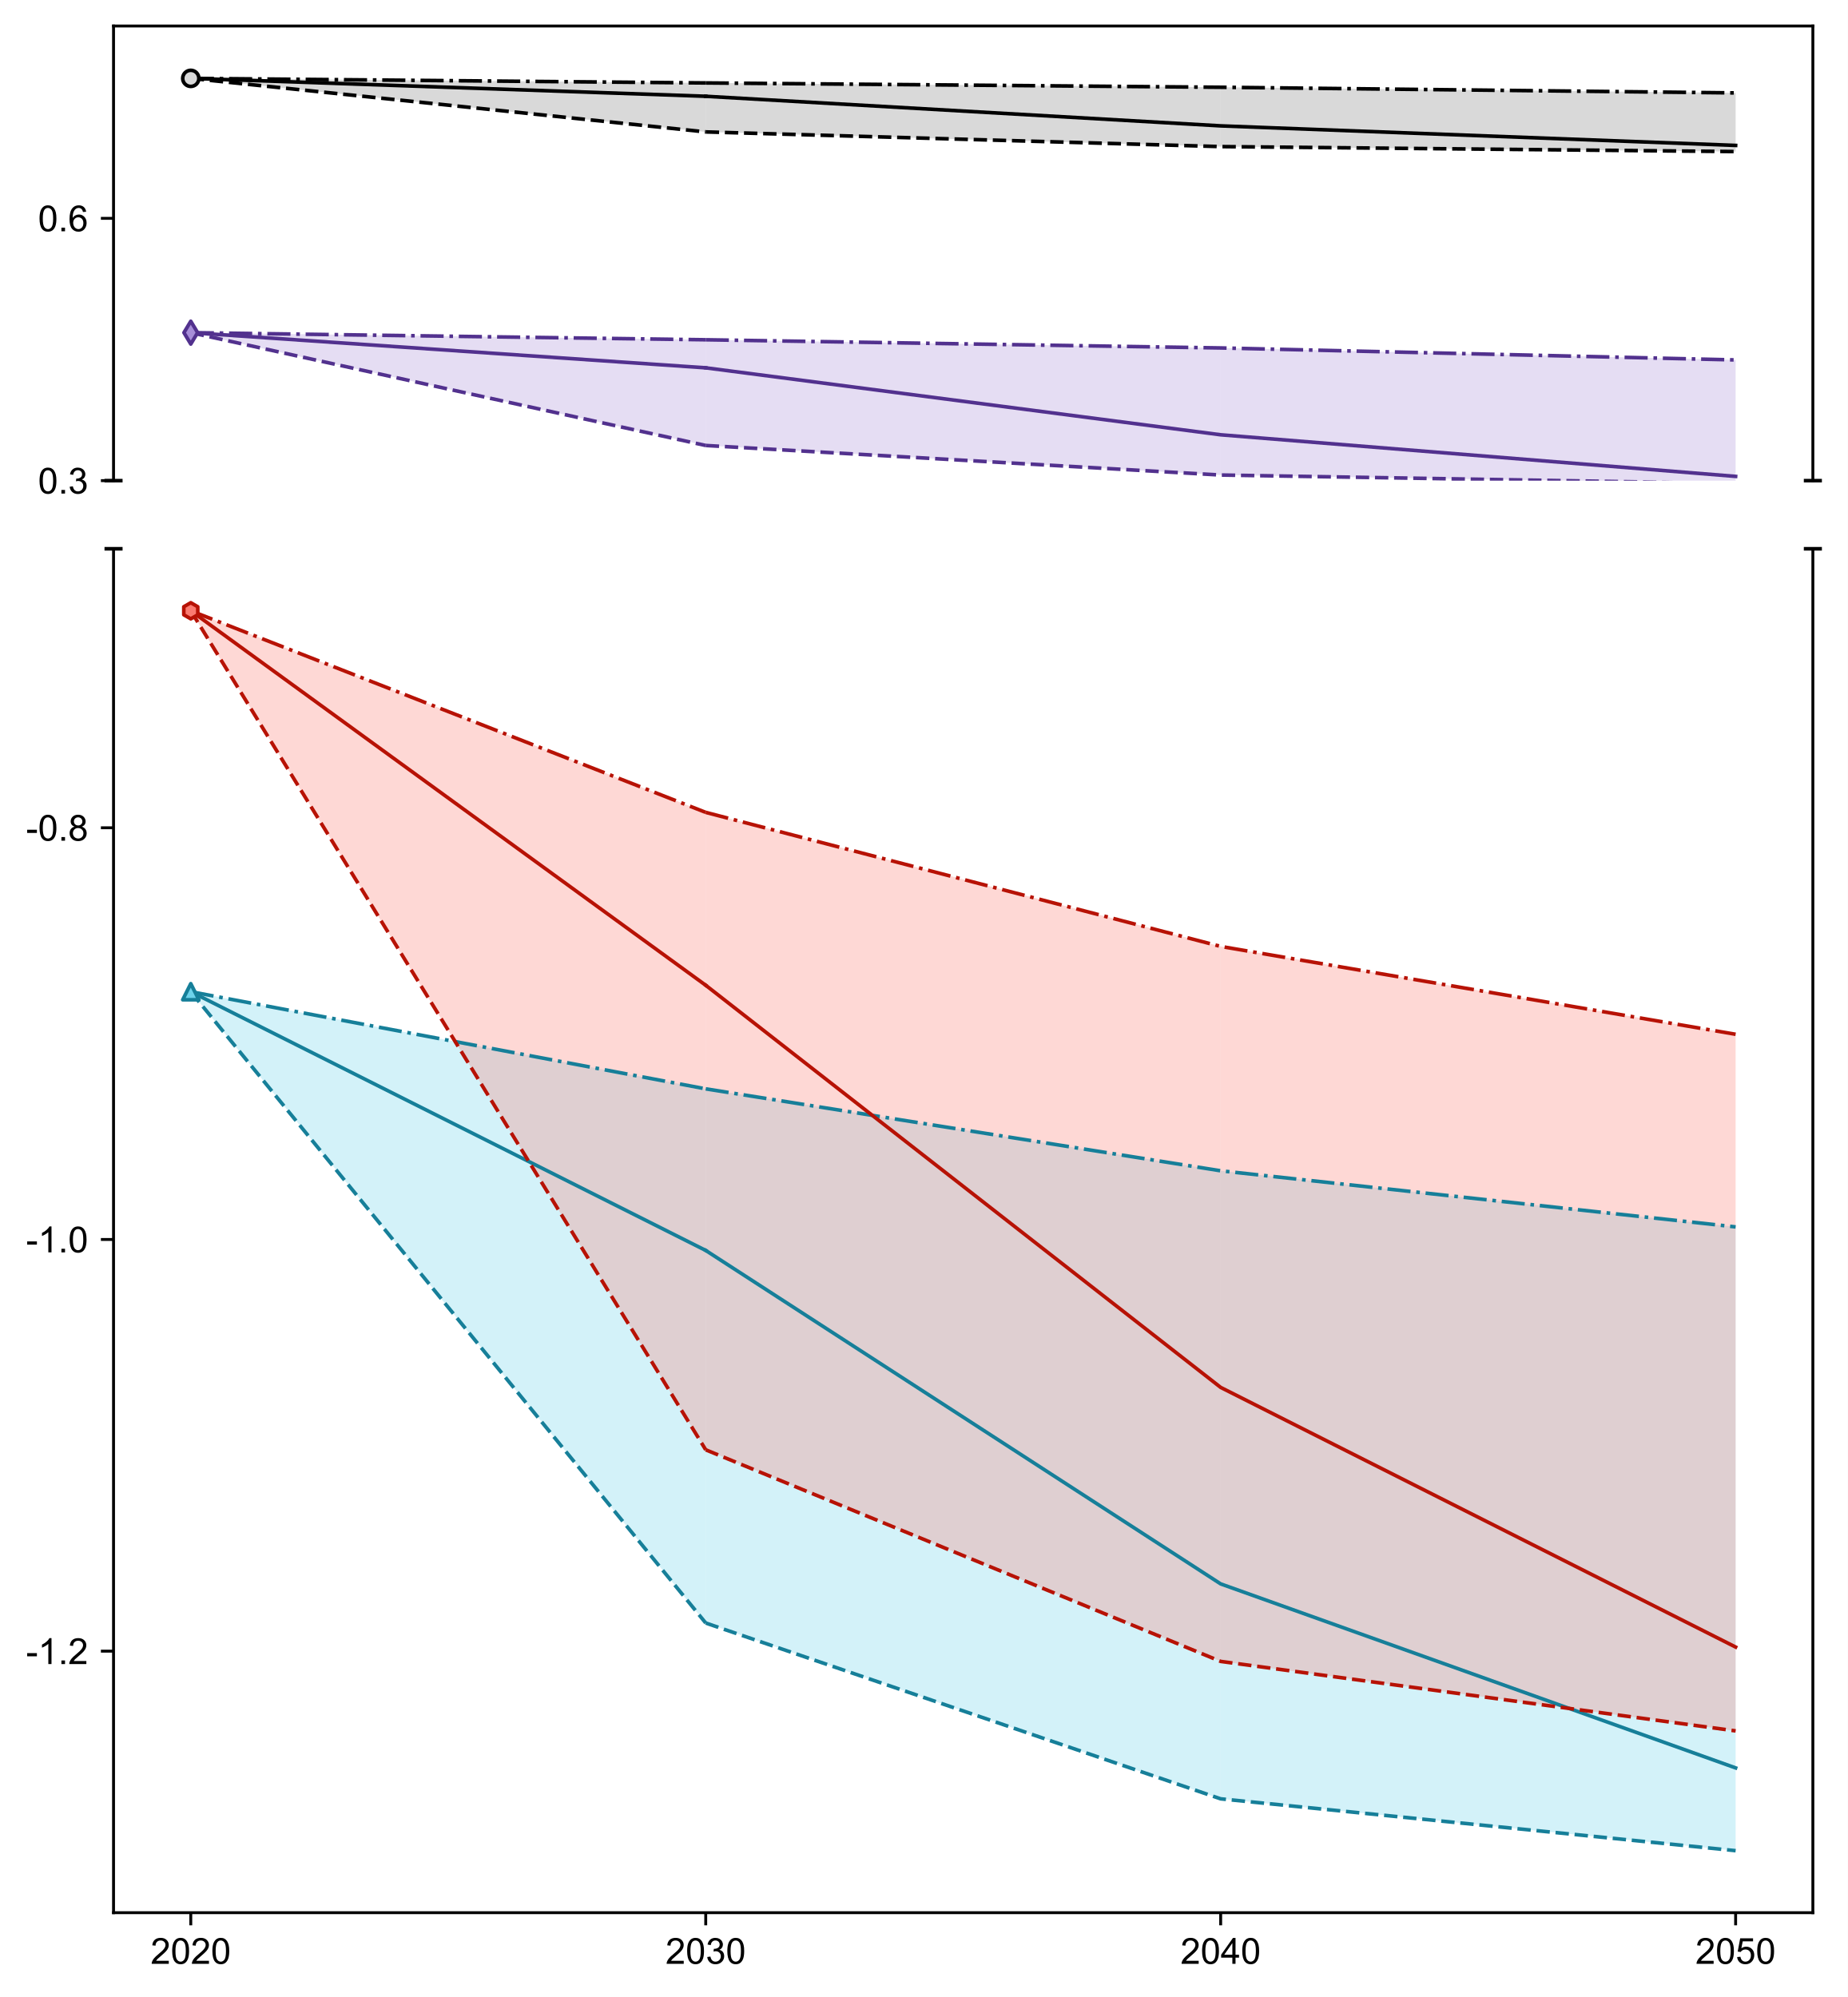
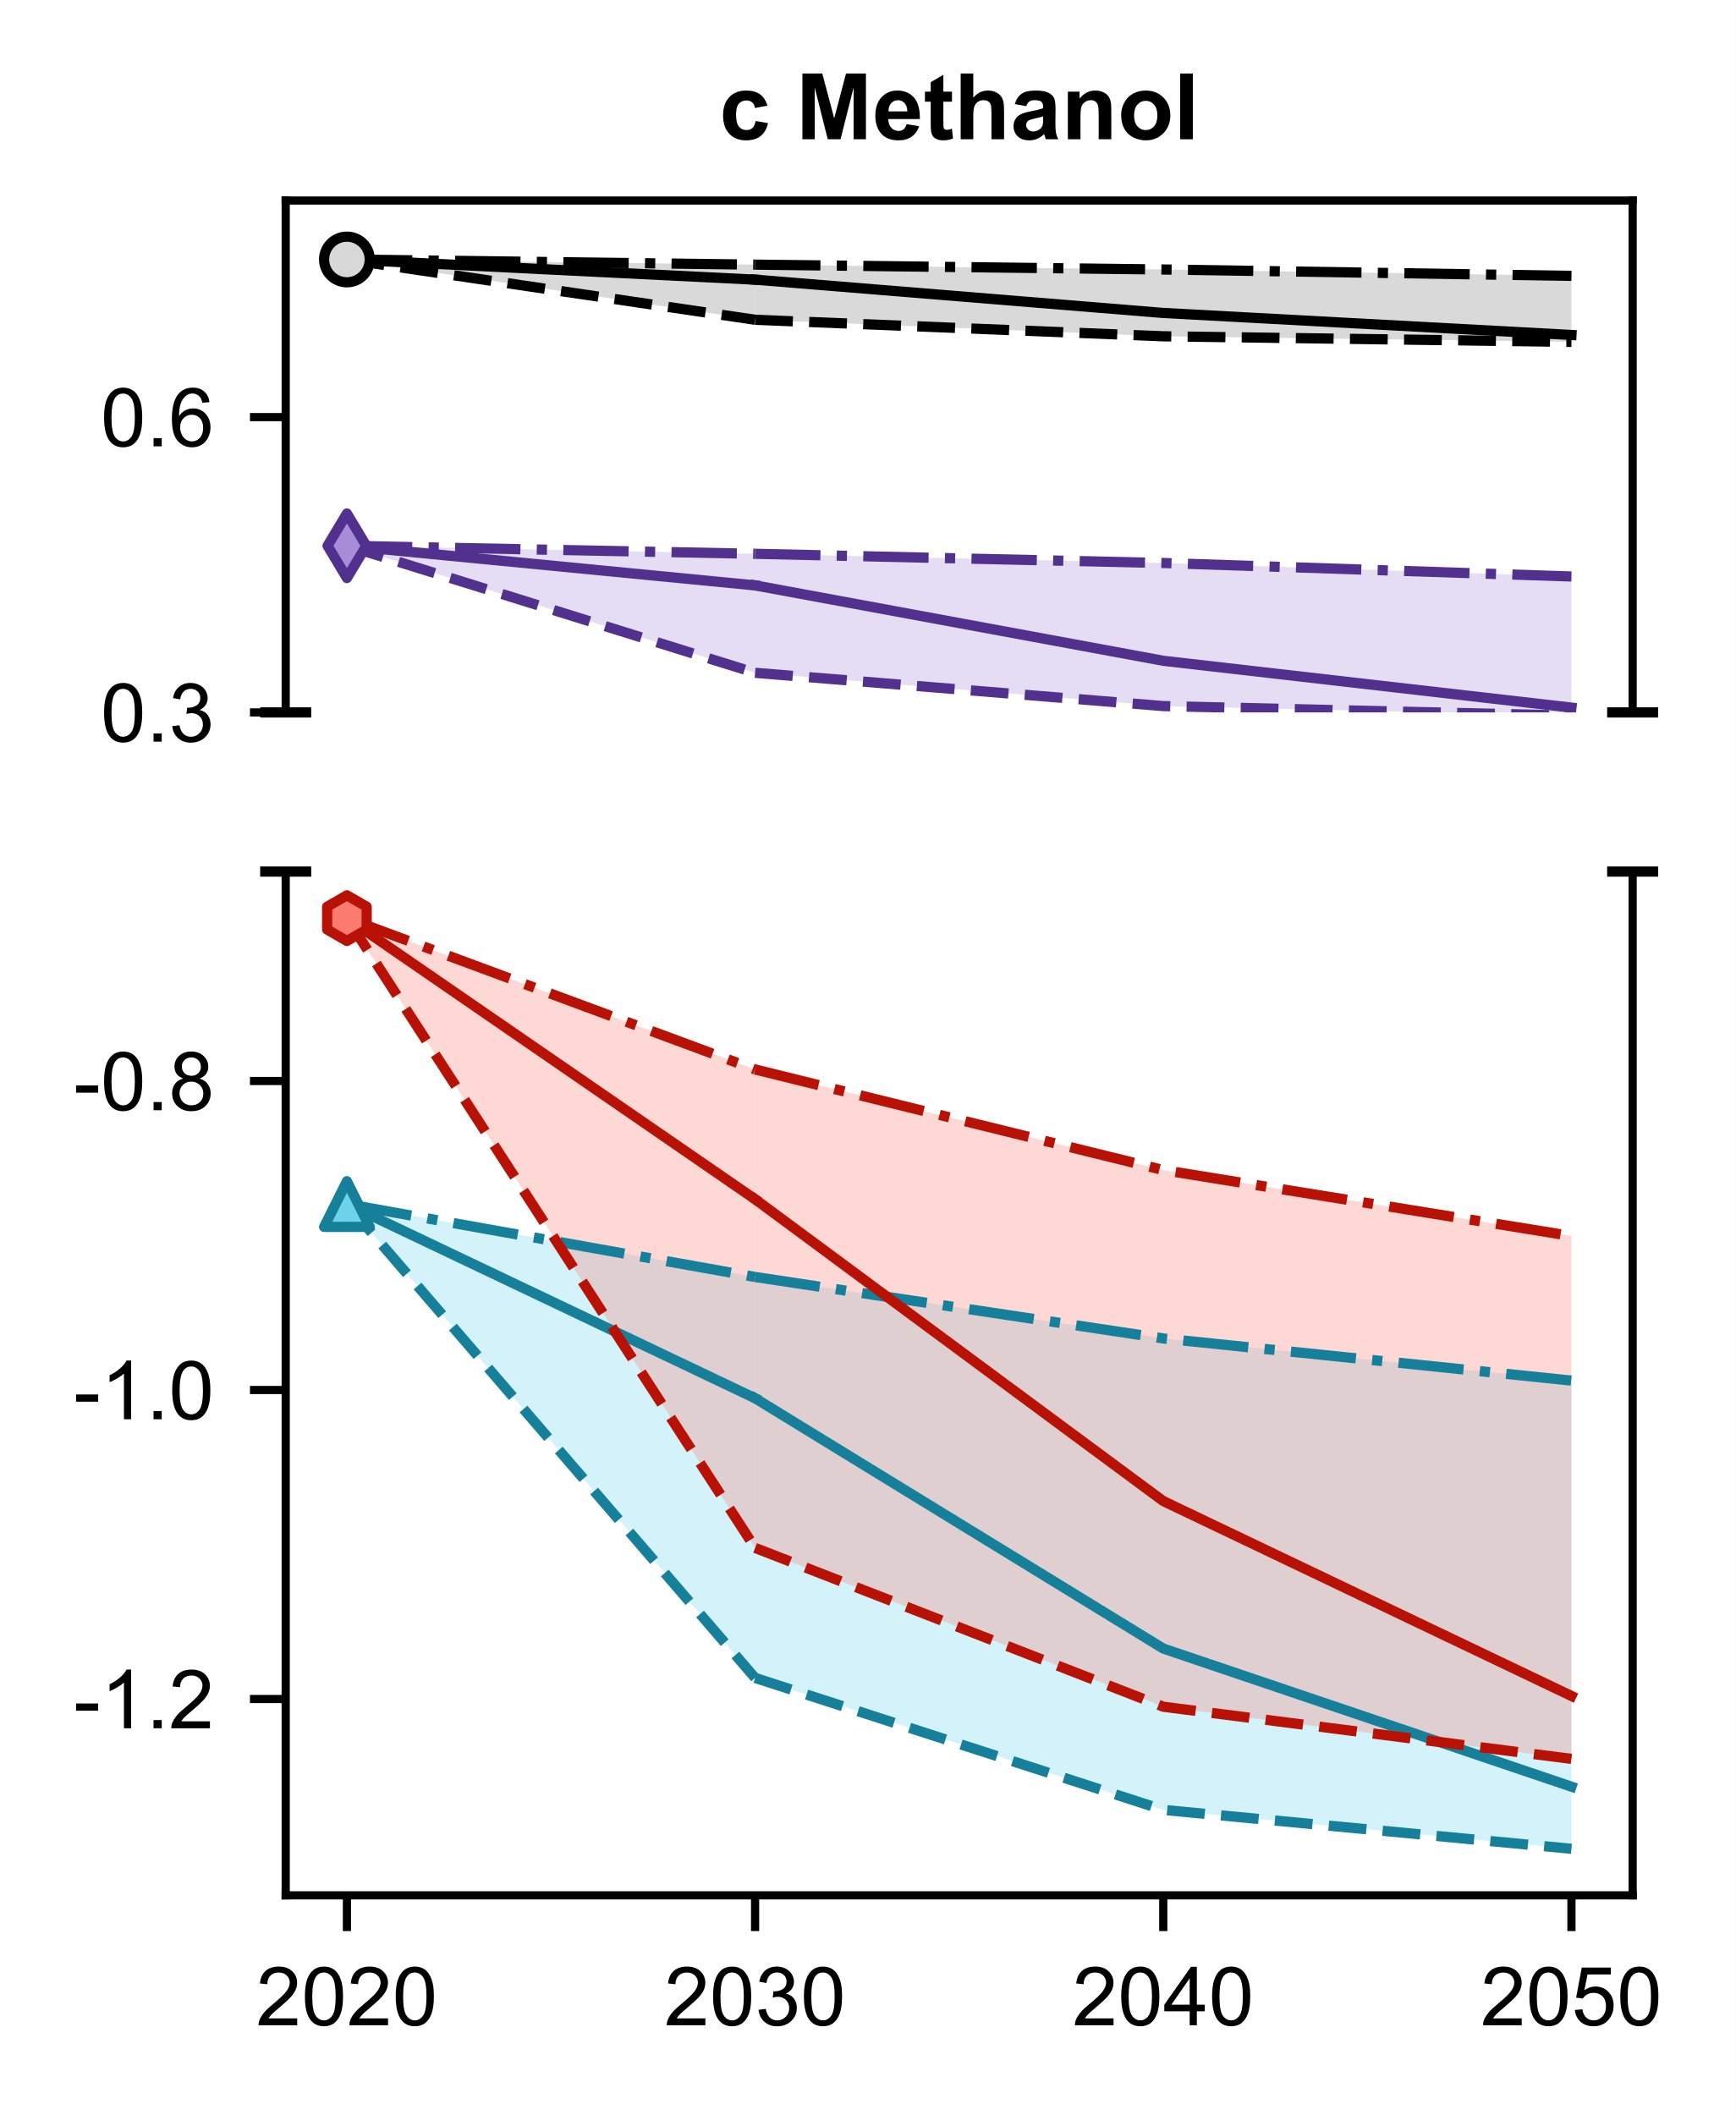
- <svg xmlns="http://www.w3.org/2000/svg" xmlns:xlink="http://www.w3.org/1999/xlink" width="511.54pt" height="552.926pt" viewBox="0 0 511.54 552.926" version="1.1">
+ <svg xmlns="http://www.w3.org/2000/svg" xmlns:xlink="http://www.w3.org/1999/xlink" width="170.022pt" height="207.167pt" viewBox="0 0 170.022 207.167" version="1.1">
  <defs>
    <style type="text/css">*{stroke-linejoin: round; stroke-linecap: butt}</style>
  </defs>
  <g id="figure_1">
    <g id="patch_1">
-       <path d="M 0 552.926  L 511.54 552.926  L 511.54 0  L 0 0  z " style="fill: #ffffff" />
+       <path d="M 0 207.167  L 170.022 207.167  L 170.022 0  L 0 0  z " style="fill: #ffffff" />
    </g>
    <g id="axes_1">
      <g id="patch_2">
-         <path d="M 31.43 133.079  L 501.84 133.079  L 501.84 7.2  L 31.43 7.2  z " style="fill: #ffffff" />
+         <path d="M 27.984 69.781  L 159.921 69.781  L 159.921 19.642  L 27.984 19.642  z " style="fill: #ffffff" />
      </g>
      <g id="patch_3">
-         <path d="M 52.812 21.696  L 195.36 36.525  L 195.36 22.964  z " clip-path="url(#p7eb9081de2)" style="fill: #808080; opacity: 0.3" />
+         <path d="M 33.981 25.416  L 73.962 31.322  L 73.962 25.921  z " clip-path="url(#p3aaa0f4ed6)" style="fill: #808080; opacity: 0.3" />
      </g>
      <g id="patch_4">
-         <path d="M 195.36 36.525  L 337.909 40.587  L 337.909 24.16  L 195.36 22.964  z " clip-path="url(#p7eb9081de2)" style="fill: #808080; opacity: 0.3" />
+         <path d="M 73.962 31.322  L 113.943 32.94  L 113.943 26.397  L 73.962 25.921  z " clip-path="url(#p3aaa0f4ed6)" style="fill: #808080; opacity: 0.3" />
      </g>
      <g id="patch_5">
-         <path d="M 337.909 40.587  L 480.458 41.964  L 480.458 25.723  L 337.909 24.16  z " clip-path="url(#p7eb9081de2)" style="fill: #808080; opacity: 0.3" />
+         <path d="M 113.943 32.94  L 153.924 33.489  L 153.924 27.02  L 113.943 26.397  z " clip-path="url(#p3aaa0f4ed6)" style="fill: #808080; opacity: 0.3" />
      </g>
      <g id="patch_6">
-         <path d="M 52.812 92.103  L 195.36 123.344  L 195.36 94.074  z " clip-path="url(#p7eb9081de2)" style="fill: #a78dd8; opacity: 0.3" />
+         <path d="M 33.981 53.46  L 73.962 65.903  L 73.962 54.245  z " clip-path="url(#p3aaa0f4ed6)" style="fill: #a78dd8; opacity: 0.3" />
      </g>
      <g id="patch_7">
-         <path d="M 195.36 123.344  L 337.909 131.524  L 337.909 96.338  L 195.36 94.074  z " clip-path="url(#p7eb9081de2)" style="fill: #a78dd8; opacity: 0.3" />
+         <path d="M 73.962 65.903  L 113.943 69.161  L 113.943 55.146  L 73.962 54.245  z " clip-path="url(#p3aaa0f4ed6)" style="fill: #a78dd8; opacity: 0.3" />
      </g>
      <g id="patch_8">
-         <path d="M 337.909 131.524  L 480.458 133.866  L 480.458 99.656  L 337.909 96.338  z " clip-path="url(#p7eb9081de2)" style="fill: #a78dd8; opacity: 0.3" />
+         <path d="M 113.943 69.161  L 153.924 70.094  L 153.924 56.468  L 113.943 55.146  z " clip-path="url(#p3aaa0f4ed6)" style="fill: #a78dd8; opacity: 0.3" />
      </g>
      <g id="line2d_1">
-         <path d="M 52.812 21.696  L 195.36 26.659  " clip-path="url(#p7eb9081de2)" style="fill: none; stroke: #000000; stroke-linecap: square" />
+         <path d="M 33.981 25.416  L 73.962 27.393  " clip-path="url(#p3aaa0f4ed6)" style="fill: none; stroke: #000000; stroke-linecap: square" />
      </g>
      <g id="line2d_2">
-         <path d="M 195.36 26.659  L 337.909 34.85  L 480.458 40.264  " clip-path="url(#p7eb9081de2)" style="fill: none; stroke: #000000; stroke-linecap: square" />
+         <path d="M 73.962 27.393  L 113.943 30.655  L 153.924 32.812  " clip-path="url(#p3aaa0f4ed6)" style="fill: none; stroke: #000000; stroke-linecap: square" />
      </g>
      <g id="line2d_3">
-         <path d="M 52.812 21.696  L 195.36 36.525  " clip-path="url(#p7eb9081de2)" style="fill: none; stroke-dasharray: 3.7,1.6; stroke-dashoffset: 0; stroke: #000000" />
+         <path d="M 33.981 25.416  L 73.962 31.322  " clip-path="url(#p3aaa0f4ed6)" style="fill: none; stroke-dasharray: 3.7,1.6; stroke-dashoffset: 0; stroke: #000000" />
      </g>
      <g id="line2d_4">
-         <path d="M 195.36 36.525  L 337.909 40.587  L 480.458 41.964  " clip-path="url(#p7eb9081de2)" style="fill: none; stroke-dasharray: 3.7,1.6; stroke-dashoffset: 0; stroke: #000000" />
+         <path d="M 73.962 31.322  L 113.943 32.94  L 153.924 33.489  " clip-path="url(#p3aaa0f4ed6)" style="fill: none; stroke-dasharray: 3.7,1.6; stroke-dashoffset: 0; stroke: #000000" />
      </g>
      <g id="line2d_5">
-         <path d="M 52.812 21.696  L 195.36 22.964  " clip-path="url(#p7eb9081de2)" style="fill: none; stroke-dasharray: 6.4,1.6,1,1.6; stroke-dashoffset: 0; stroke: #000000" />
+         <path d="M 33.981 25.416  L 73.962 25.921  " clip-path="url(#p3aaa0f4ed6)" style="fill: none; stroke-dasharray: 6.4,1.6,1,1.6; stroke-dashoffset: 0; stroke: #000000" />
      </g>
      <g id="line2d_6">
-         <path d="M 195.36 22.964  L 337.909 24.16  L 480.458 25.723  " clip-path="url(#p7eb9081de2)" style="fill: none; stroke-dasharray: 6.4,1.6,1,1.6; stroke-dashoffset: 0; stroke: #000000" />
+         <path d="M 73.962 25.921  L 113.943 26.397  L 153.924 27.02  " clip-path="url(#p3aaa0f4ed6)" style="fill: none; stroke-dasharray: 6.4,1.6,1,1.6; stroke-dashoffset: 0; stroke: #000000" />
      </g>
      <g id="line2d_7">
-         <path d="M 52.812 92.103  L 195.36 101.843  " clip-path="url(#p7eb9081de2)" style="fill: none; stroke: #52318e; stroke-linecap: square" />
+         <path d="M 33.981 53.46  L 73.962 57.339  " clip-path="url(#p3aaa0f4ed6)" style="fill: none; stroke: #52318e; stroke-linecap: square" />
      </g>
      <g id="line2d_8">
-         <path d="M 195.36 101.843  L 337.909 120.385  L 480.458 131.903  " clip-path="url(#p7eb9081de2)" style="fill: none; stroke: #52318e; stroke-linecap: square" />
+         <path d="M 73.962 57.339  L 113.943 64.725  L 153.924 69.312  " clip-path="url(#p3aaa0f4ed6)" style="fill: none; stroke: #52318e; stroke-linecap: square" />
      </g>
      <g id="line2d_9">
-         <path d="M 52.812 92.103  L 195.36 123.344  " clip-path="url(#p7eb9081de2)" style="fill: none; stroke-dasharray: 3.7,1.6; stroke-dashoffset: 0; stroke: #52318e" />
+         <path d="M 33.981 53.46  L 73.962 65.903  " clip-path="url(#p3aaa0f4ed6)" style="fill: none; stroke-dasharray: 3.7,1.6; stroke-dashoffset: 0; stroke: #52318e" />
      </g>
      <g id="line2d_10">
-         <path d="M 195.36 123.344  L 337.909 131.524  L 480.458 133.866  " clip-path="url(#p7eb9081de2)" style="fill: none; stroke-dasharray: 3.7,1.6; stroke-dashoffset: 0; stroke: #52318e" />
+         <path d="M 73.962 65.903  L 113.943 69.161  L 153.924 70.094  " clip-path="url(#p3aaa0f4ed6)" style="fill: none; stroke-dasharray: 3.7,1.6; stroke-dashoffset: 0; stroke: #52318e" />
      </g>
      <g id="line2d_11">
-         <path d="M 52.812 92.103  L 195.36 94.074  " clip-path="url(#p7eb9081de2)" style="fill: none; stroke-dasharray: 6.4,1.6,1,1.6; stroke-dashoffset: 0; stroke: #52318e" />
+         <path d="M 33.981 53.46  L 73.962 54.245  " clip-path="url(#p3aaa0f4ed6)" style="fill: none; stroke-dasharray: 6.4,1.6,1,1.6; stroke-dashoffset: 0; stroke: #52318e" />
      </g>
      <g id="line2d_12">
-         <path d="M 195.36 94.074  L 337.909 96.338  L 480.458 99.656  " clip-path="url(#p7eb9081de2)" style="fill: none; stroke-dasharray: 6.4,1.6,1,1.6; stroke-dashoffset: 0; stroke: #52318e" />
+         <path d="M 73.962 54.245  L 113.943 55.146  L 153.924 56.468  " clip-path="url(#p3aaa0f4ed6)" style="fill: none; stroke-dasharray: 6.4,1.6,1,1.6; stroke-dashoffset: 0; stroke: #52318e" />
      </g>
      <g id="matplotlib.axis_1">
        <g id="xtick_1" />
        <g id="xtick_2" />
        <g id="xtick_3" />
        <g id="xtick_4" />
      </g>
      <g id="matplotlib.axis_2">
        <g id="ytick_1">
          <g id="line2d_13">
            <defs>
-               <path id="mf25c9852df" d="M 0 0  L -3.5 0  " style="stroke: #000000; stroke-width: 0.8" />
+               <path id="mbe792cde22" d="M 0 0  L -3.5 0  " style="stroke: #000000; stroke-width: 0.8" />
            </defs>
            <g>
-               <use xlink:href="#mf25c9852df" x="31.43" y="133.079" style="stroke: #000000; stroke-width: 0.8" />
+               <use xlink:href="#mbe792cde22" x="27.984" y="69.781" style="stroke: #000000; stroke-width: 0.8" />
            </g>
          </g>
          <g id="text_1">
-             <g transform="translate(10.52969 136.6575) scale(0.1 -0.1)">
+             <g transform="translate(9.86375 72.64377) scale(0.08 -0.08)">
              <defs>
                <path id="ArialMT-30" d="M 266 2259  Q 266 3072 433 3567  Q 600 4063 929 4331  Q 1259 4600 1759 4600  Q 2128 4600 2406 4451  Q 2684 4303 2865 4023  Q 3047 3744 3150 3342  Q 3253 2941 3253 2259  Q 3253 1453 3087 958  Q 2922 463 2592 192  Q 2263 -78 1759 -78  Q 1097 -78 719 397  Q 266 969 266 2259  z M 844 2259  Q 844 1131 1108 757  Q 1372 384 1759 384  Q 2147 384 2411 759  Q 2675 1134 2675 2259  Q 2675 3391 2411 3762  Q 2147 4134 1753 4134  Q 1366 4134 1134 3806  Q 844 3388 844 2259  z " transform="scale(0.015625)" />
                <path id="ArialMT-2e" d="M 581 0  L 581 641  L 1222 641  L 1222 0  L 581 0  z " transform="scale(0.015625)" />
                <path id="ArialMT-33" d="M 269 1209  L 831 1284  Q 928 806 1161 595  Q 1394 384 1728 384  Q 2125 384 2398 659  Q 2672 934 2672 1341  Q 2672 1728 2419 1979  Q 2166 2231 1775 2231  Q 1616 2231 1378 2169  L 1441 2663  Q 1497 2656 1531 2656  Q 1891 2656 2178 2843  Q 2466 3031 2466 3422  Q 2466 3731 2256 3934  Q 2047 4138 1716 4138  Q 1388 4138 1169 3931  Q 950 3725 888 3313  L 325 3413  Q 428 3978 793 4289  Q 1159 4600 1703 4600  Q 2078 4600 2393 4439  Q 2709 4278 2876 4000  Q 3044 3722 3044 3409  Q 3044 3113 2884 2869  Q 2725 2625 2413 2481  Q 2819 2388 3044 2092  Q 3269 1797 3269 1353  Q 3269 753 2831 336  Q 2394 -81 1725 -81  Q 1122 -81 723 278  Q 325 638 269 1209  z " transform="scale(0.015625)" />
              </defs>
              <use xlink:href="#ArialMT-30" />
              <use xlink:href="#ArialMT-2e" x="55.615" />
              <use xlink:href="#ArialMT-33" x="83.398" />
            </g>
          </g>
        </g>
        <g id="ytick_2">
          <g id="line2d_14">
            <g>
-               <use xlink:href="#mf25c9852df" x="31.43" y="60.456" style="stroke: #000000; stroke-width: 0.8" />
+               <use xlink:href="#mbe792cde22" x="27.984" y="40.855" style="stroke: #000000; stroke-width: 0.8" />
            </g>
          </g>
          <g id="text_2">
-             <g transform="translate(10.52969 64.03523) scale(0.1 -0.1)">
+             <g transform="translate(9.86375 43.71765) scale(0.08 -0.08)">
              <defs>
                <path id="ArialMT-36" d="M 3184 3459  L 2625 3416  Q 2550 3747 2413 3897  Q 2184 4138 1850 4138  Q 1581 4138 1378 3988  Q 1113 3794 959 3422  Q 806 3050 800 2363  Q 1003 2672 1297 2822  Q 1591 2972 1913 2972  Q 2475 2972 2870 2558  Q 3266 2144 3266 1488  Q 3266 1056 3080 686  Q 2894 316 2569 119  Q 2244 -78 1831 -78  Q 1128 -78 684 439  Q 241 956 241 2144  Q 241 3472 731 4075  Q 1159 4600 1884 4600  Q 2425 4600 2770 4297  Q 3116 3994 3184 3459  z M 888 1484  Q 888 1194 1011 928  Q 1134 663 1356 523  Q 1578 384 1822 384  Q 2178 384 2434 671  Q 2691 959 2691 1453  Q 2691 1928 2437 2201  Q 2184 2475 1800 2475  Q 1419 2475 1153 2201  Q 888 1928 888 1484  z " transform="scale(0.015625)" />
              </defs>
              <use xlink:href="#ArialMT-30" />
              <use xlink:href="#ArialMT-2e" x="55.615" />
              <use xlink:href="#ArialMT-36" x="83.398" />
            </g>
          </g>
        </g>
      </g>
      <g id="PathCollection_1">
        <defs>
-           <path id="mb60c097404" d="M 0 2.236  C 0.593 2.236 1.162 2 1.581 1.581  C 2 1.162 2.236 0.593 2.236 0  C 2.236 -0.593 2 -1.162 1.581 -1.581  C 1.162 -2 0.593 -2.236 0 -2.236  C -0.593 -2.236 -1.162 -2 -1.581 -1.581  C -2 -1.162 -2.236 -0.593 -2.236 0  C -2.236 0.593 -2 1.162 -1.581 1.581  C -1.162 2 -0.593 2.236 0 2.236  z " style="stroke: #000000" />
+           <path id="me828396bd6" d="M 0 2.236  C 0.593 2.236 1.162 2 1.581 1.581  C 2 1.162 2.236 0.593 2.236 0  C 2.236 -0.593 2 -1.162 1.581 -1.581  C 1.162 -2 0.593 -2.236 0 -2.236  C -0.593 -2.236 -1.162 -2 -1.581 -1.581  C -2 -1.162 -2.236 -0.593 -2.236 0  C -2.236 0.593 -2 1.162 -1.581 1.581  C -1.162 2 -0.593 2.236 0 2.236  z " style="stroke: #000000" />
        </defs>
-         <g clip-path="url(#p7eb9081de2)">
-           <use xlink:href="#mb60c097404" x="52.812" y="21.696" style="fill: #d8d8d8; stroke: #000000" />
+         <g clip-path="url(#p3aaa0f4ed6)">
+           <use xlink:href="#me828396bd6" x="33.981" y="25.416" style="fill: #d8d8d8; stroke: #000000" />
        </g>
      </g>
      <g id="PathCollection_2">
        <defs>
-           <path id="m66dfd0d821" d="M 0 3.162  L 1.897 0  L 0 -3.162  L -1.897 0  z " style="stroke: #52318e" />
+           <path id="md4378b8329" d="M -0 3.162  L 1.897 0  L 0 -3.162  L -1.897 -0  z " style="stroke: #52318e" />
        </defs>
-         <g clip-path="url(#p7eb9081de2)">
-           <use xlink:href="#m66dfd0d821" x="52.812" y="92.103" style="fill: #a78dd8; stroke: #52318e" />
+         <g clip-path="url(#p3aaa0f4ed6)">
+           <use xlink:href="#md4378b8329" x="33.981" y="53.46" style="fill: #a78dd8; stroke: #52318e" />
        </g>
      </g>
      <g id="line2d_15">
        <defs>
-           <path id="m33d1151343" d="M -2.5 0  L 2.5 0  " style="stroke: #000000" />
+           <path id="mad9a5cebf7" d="M -2.5 0  L 2.5 0  " style="stroke: #000000" />
        </defs>
        <g>
-           <use xlink:href="#m33d1151343" x="31.43" y="133.079" style="stroke: #000000" />
-           <use xlink:href="#m33d1151343" x="501.84" y="133.079" style="stroke: #000000" />
+           <use xlink:href="#mad9a5cebf7" x="27.984" y="69.781" style="stroke: #000000" />
+           <use xlink:href="#mad9a5cebf7" x="159.921" y="69.781" style="stroke: #000000" />
        </g>
      </g>
      <g id="patch_9">
-         <path d="M 31.43 133.079  L 31.43 7.2  " style="fill: none; stroke: #000000; stroke-width: 0.8; stroke-linejoin: miter; stroke-linecap: square" />
+         <path d="M 27.984 69.781  L 27.984 19.642  " style="fill: none; stroke: #000000; stroke-width: 0.8; stroke-linejoin: miter; stroke-linecap: square" />
      </g>
      <g id="patch_10">
-         <path d="M 501.84 133.079  L 501.84 7.2  " style="fill: none; stroke: #000000; stroke-width: 0.8; stroke-linejoin: miter; stroke-linecap: square" />
+         <path d="M 159.921 69.781  L 159.921 19.642  " style="fill: none; stroke: #000000; stroke-width: 0.8; stroke-linejoin: miter; stroke-linecap: square" />
      </g>
      <g id="patch_11">
-         <path d="M 31.43 7.2  L 501.84 7.2  " style="fill: none; stroke: #000000; stroke-width: 0.8; stroke-linejoin: miter; stroke-linecap: square" />
+         <path d="M 27.984 19.642  L 159.921 19.642  " style="fill: none; stroke: #000000; stroke-width: 0.8; stroke-linejoin: miter; stroke-linecap: square" />
+       </g>
+       <g id="text_3">
+         <g transform="translate(70.45277 13.64203) scale(0.09 -0.09)">
+           <defs>
+             <path id="Arial-BoldMT-63" d="M 3353 2338  L 2488 2181  Q 2444 2441 2289 2572  Q 2134 2703 1888 2703  Q 1559 2703 1364 2476  Q 1169 2250 1169 1719  Q 1169 1128 1367 884  Q 1566 641 1900 641  Q 2150 641 2309 783  Q 2469 925 2534 1272  L 3397 1125  Q 3263 531 2881 228  Q 2500 -75 1859 -75  Q 1131 -75 698 384  Q 266 844 266 1656  Q 266 2478 700 2936  Q 1134 3394 1875 3394  Q 2481 3394 2839 3133  Q 3197 2872 3353 2338  z " transform="scale(0.015625)" />
+             <path id="Arial-BoldMT-20" transform="scale(0.015625)" />
+             <path id="Arial-BoldMT-4d" d="M 453 0  L 453 4581  L 1838 4581  L 2669 1456  L 3491 4581  L 4878 4581  L 4878 0  L 4019 0  L 4019 3606  L 3109 0  L 2219 0  L 1313 3606  L 1313 0  L 453 0  z " transform="scale(0.015625)" />
+             <path id="Arial-BoldMT-65" d="M 2381 1056  L 3256 909  Q 3088 428 2723 176  Q 2359 -75 1813 -75  Q 947 -75 531 491  Q 203 944 203 1634  Q 203 2459 634 2926  Q 1066 3394 1725 3394  Q 2466 3394 2894 2905  Q 3322 2416 3303 1406  L 1103 1406  Q 1113 1016 1316 798  Q 1519 581 1822 581  Q 2028 581 2168 693  Q 2309 806 2381 1056  z M 2431 1944  Q 2422 2325 2234 2523  Q 2047 2722 1778 2722  Q 1491 2722 1303 2513  Q 1116 2303 1119 1944  L 2431 1944  z " transform="scale(0.015625)" />
+             <path id="Arial-BoldMT-74" d="M 1981 3319  L 1981 2619  L 1381 2619  L 1381 1281  Q 1381 875 1398 808  Q 1416 741 1477 697  Q 1538 653 1625 653  Q 1747 653 1978 738  L 2053 56  Q 1747 -75 1359 -75  Q 1122 -75 931 4  Q 741 84 652 211  Q 563 338 528 553  Q 500 706 500 1172  L 500 2619  L 97 2619  L 97 3319  L 500 3319  L 500 3978  L 1381 4491  L 1381 3319  L 1981 3319  z " transform="scale(0.015625)" />
+             <path id="Arial-BoldMT-68" d="M 1334 4581  L 1334 2897  Q 1759 3394 2350 3394  Q 2653 3394 2897 3281  Q 3141 3169 3264 2994  Q 3388 2819 3433 2606  Q 3478 2394 3478 1947  L 3478 0  L 2600 0  L 2600 1753  Q 2600 2275 2550 2415  Q 2500 2556 2373 2639  Q 2247 2722 2056 2722  Q 1838 2722 1666 2615  Q 1494 2509 1414 2295  Q 1334 2081 1334 1663  L 1334 0  L 456 0  L 456 4581  L 1334 4581  z " transform="scale(0.015625)" />
+             <path id="Arial-BoldMT-61" d="M 1116 2306  L 319 2450  Q 453 2931 781 3162  Q 1109 3394 1756 3394  Q 2344 3394 2631 3255  Q 2919 3116 3036 2902  Q 3153 2688 3153 2116  L 3144 1091  Q 3144 653 3186 445  Q 3228 238 3344 0  L 2475 0  Q 2441 88 2391 259  Q 2369 338 2359 363  Q 2134 144 1878 34  Q 1622 -75 1331 -75  Q 819 -75 523 203  Q 228 481 228 906  Q 228 1188 362 1408  Q 497 1628 739 1745  Q 981 1863 1438 1950  Q 2053 2066 2291 2166  L 2291 2253  Q 2291 2506 2166 2614  Q 2041 2722 1694 2722  Q 1459 2722 1328 2630  Q 1197 2538 1116 2306  z M 2291 1594  Q 2122 1538 1756 1459  Q 1391 1381 1278 1306  Q 1106 1184 1106 997  Q 1106 813 1243 678  Q 1381 544 1594 544  Q 1831 544 2047 700  Q 2206 819 2256 991  Q 2291 1103 2291 1419  L 2291 1594  z " transform="scale(0.015625)" />
+             <path id="Arial-BoldMT-6e" d="M 3478 0  L 2600 0  L 2600 1694  Q 2600 2231 2544 2389  Q 2488 2547 2361 2634  Q 2234 2722 2056 2722  Q 1828 2722 1647 2597  Q 1466 2472 1398 2265  Q 1331 2059 1331 1503  L 1331 0  L 453 0  L 453 3319  L 1269 3319  L 1269 2831  Q 1703 3394 2363 3394  Q 2653 3394 2893 3289  Q 3134 3184 3257 3021  Q 3381 2859 3429 2653  Q 3478 2447 3478 2063  L 3478 0  z " transform="scale(0.015625)" />
+             <path id="Arial-BoldMT-6f" d="M 256 1706  Q 256 2144 472 2553  Q 688 2963 1083 3178  Q 1478 3394 1966 3394  Q 2719 3394 3200 2905  Q 3681 2416 3681 1669  Q 3681 916 3195 420  Q 2709 -75 1972 -75  Q 1516 -75 1102 131  Q 688 338 472 736  Q 256 1134 256 1706  z M 1156 1659  Q 1156 1166 1390 903  Q 1625 641 1969 641  Q 2313 641 2545 903  Q 2778 1166 2778 1666  Q 2778 2153 2545 2415  Q 2313 2678 1969 2678  Q 1625 2678 1390 2415  Q 1156 2153 1156 1659  z " transform="scale(0.015625)" />
+             <path id="Arial-BoldMT-6c" d="M 459 0  L 459 4581  L 1338 4581  L 1338 0  L 459 0  z " transform="scale(0.015625)" />
+           </defs>
+           <use xlink:href="#Arial-BoldMT-63" />
+           <use xlink:href="#Arial-BoldMT-20" x="55.615" />
+           <use xlink:href="#Arial-BoldMT-4d" x="83.398" />
+           <use xlink:href="#Arial-BoldMT-65" x="166.699" />
+           <use xlink:href="#Arial-BoldMT-74" x="222.314" />
+           <use xlink:href="#Arial-BoldMT-68" x="255.615" />
+           <use xlink:href="#Arial-BoldMT-61" x="316.699" />
+           <use xlink:href="#Arial-BoldMT-6e" x="372.314" />
+           <use xlink:href="#Arial-BoldMT-6f" x="433.398" />
+           <use xlink:href="#Arial-BoldMT-6c" x="494.482" />
+         </g>
      </g>
    </g>
    <g id="axes_2">
      <g id="patch_12">
-         <path d="M 31.43 529.581  L 501.84 529.581  L 501.84 151.945  L 31.43 151.945  z " style="fill: #ffffff" />
+         <path d="M 27.984 185.651  L 159.921 185.651  L 159.921 85.374  L 27.984 85.374  z " style="fill: #ffffff" />
      </g>
      <g id="patch_13">
-         <path d="M 52.812 274.583  L 195.36 449.379  L 195.36 301.479  z " clip-path="url(#p8cc0d200f4)" style="fill: #6dd2ea; opacity: 0.3" />
+         <path d="M 33.981 117.939  L 73.962 164.354  L 73.962 125.081  z " clip-path="url(#p51b32fe62f)" style="fill: #6dd2ea; opacity: 0.3" />
      </g>
      <g id="patch_14">
-         <path d="M 195.36 449.379  L 337.909 498.058  L 337.909 324.163  L 195.36 301.479  z " clip-path="url(#p8cc0d200f4)" style="fill: #6dd2ea; opacity: 0.3" />
+         <path d="M 73.962 164.354  L 113.943 177.28  L 113.943 131.105  L 73.962 125.081  z " clip-path="url(#p51b32fe62f)" style="fill: #6dd2ea; opacity: 0.3" />
      </g>
      <g id="patch_15">
-         <path d="M 337.909 498.058  L 480.458 512.415  L 480.458 339.703  L 337.909 324.163  z " clip-path="url(#p8cc0d200f4)" style="fill: #6dd2ea; opacity: 0.3" />
+         <path d="M 113.943 177.28  L 153.924 181.093  L 153.924 135.231  L 113.943 131.105  z " clip-path="url(#p51b32fe62f)" style="fill: #6dd2ea; opacity: 0.3" />
      </g>
      <g id="patch_16">
-         <path d="M 52.812 169.11  L 195.36 401.421  L 195.36 224.931  z " clip-path="url(#p8cc0d200f4)" style="fill: #fb7b71; opacity: 0.3" />
+         <path d="M 33.981 89.932  L 73.962 151.62  L 73.962 104.754  z " clip-path="url(#p51b32fe62f)" style="fill: #fb7b71; opacity: 0.3" />
      </g>
      <g id="patch_17">
-         <path d="M 195.36 401.421  L 337.909 460.006  L 337.909 262.043  L 195.36 224.931  z " clip-path="url(#p8cc0d200f4)" style="fill: #fb7b71; opacity: 0.3" />
+         <path d="M 73.962 151.62  L 113.943 167.176  L 113.943 114.609  L 73.962 104.754  z " clip-path="url(#p51b32fe62f)" style="fill: #fb7b71; opacity: 0.3" />
      </g>
      <g id="patch_18">
-         <path d="M 337.909 460.006  L 480.458 479.246  L 480.458 286.369  L 337.909 262.043  z " clip-path="url(#p8cc0d200f4)" style="fill: #fb7b71; opacity: 0.3" />
+         <path d="M 113.943 167.176  L 153.924 172.285  L 153.924 121.069  L 113.943 114.609  z " clip-path="url(#p51b32fe62f)" style="fill: #fb7b71; opacity: 0.3" />
      </g>
      <g id="line2d_16">
-         <path d="M 52.812 274.583  L 195.36 346.219  " clip-path="url(#p8cc0d200f4)" style="fill: none; stroke: #167f99; stroke-linecap: square" />
+         <path d="M 33.981 117.939  L 73.962 136.961  " clip-path="url(#p51b32fe62f)" style="fill: none; stroke: #167f99; stroke-linecap: square" />
      </g>
      <g id="line2d_17">
-         <path d="M 195.36 346.219  L 337.909 438.547  L 480.458 489.495  " clip-path="url(#p8cc0d200f4)" style="fill: none; stroke: #167f99; stroke-linecap: square" />
+         <path d="M 73.962 136.961  L 113.943 161.478  L 153.924 175.007  " clip-path="url(#p51b32fe62f)" style="fill: none; stroke: #167f99; stroke-linecap: square" />
      </g>
      <g id="line2d_18">
-         <path d="M 52.812 274.583  L 195.36 449.379  " clip-path="url(#p8cc0d200f4)" style="fill: none; stroke-dasharray: 3.7,1.6; stroke-dashoffset: 0; stroke: #167f99" />
+         <path d="M 33.981 117.939  L 73.962 164.354  " clip-path="url(#p51b32fe62f)" style="fill: none; stroke-dasharray: 3.7,1.6; stroke-dashoffset: 0; stroke: #167f99" />
      </g>
      <g id="line2d_19">
-         <path d="M 195.36 449.379  L 337.909 498.058  L 480.458 512.415  " clip-path="url(#p8cc0d200f4)" style="fill: none; stroke-dasharray: 3.7,1.6; stroke-dashoffset: 0; stroke: #167f99" />
+         <path d="M 73.962 164.354  L 113.943 177.28  L 153.924 181.093  " clip-path="url(#p51b32fe62f)" style="fill: none; stroke-dasharray: 3.7,1.6; stroke-dashoffset: 0; stroke: #167f99" />
      </g>
      <g id="line2d_20">
-         <path d="M 52.812 274.583  L 195.36 301.479  " clip-path="url(#p8cc0d200f4)" style="fill: none; stroke-dasharray: 6.4,1.6,1,1.6; stroke-dashoffset: 0; stroke: #167f99" />
+         <path d="M 33.981 117.939  L 73.962 125.081  " clip-path="url(#p51b32fe62f)" style="fill: none; stroke-dasharray: 6.4,1.6,1,1.6; stroke-dashoffset: 0; stroke: #167f99" />
      </g>
      <g id="line2d_21">
-         <path d="M 195.36 301.479  L 337.909 324.163  L 480.458 339.703  " clip-path="url(#p8cc0d200f4)" style="fill: none; stroke-dasharray: 6.4,1.6,1,1.6; stroke-dashoffset: 0; stroke: #167f99" />
+         <path d="M 73.962 125.081  L 113.943 131.105  L 153.924 135.231  " clip-path="url(#p51b32fe62f)" style="fill: none; stroke-dasharray: 6.4,1.6,1,1.6; stroke-dashoffset: 0; stroke: #167f99" />
      </g>
      <g id="line2d_22">
-         <path d="M 52.812 169.11  L 195.36 272.799  " clip-path="url(#p8cc0d200f4)" style="fill: none; stroke: #b71205; stroke-linecap: square" />
+         <path d="M 33.981 89.932  L 73.962 117.465  " clip-path="url(#p51b32fe62f)" style="fill: none; stroke: #b71205; stroke-linecap: square" />
      </g>
      <g id="line2d_23">
-         <path d="M 195.36 272.799  L 337.909 384.144  L 480.458 456.035  " clip-path="url(#p8cc0d200f4)" style="fill: none; stroke: #b71205; stroke-linecap: square" />
+         <path d="M 73.962 117.465  L 113.943 147.032  L 153.924 166.122  " clip-path="url(#p51b32fe62f)" style="fill: none; stroke: #b71205; stroke-linecap: square" />
      </g>
      <g id="line2d_24">
-         <path d="M 52.812 169.11  L 195.36 401.421  " clip-path="url(#p8cc0d200f4)" style="fill: none; stroke-dasharray: 3.7,1.6; stroke-dashoffset: 0; stroke: #b71205" />
+         <path d="M 33.981 89.932  L 73.962 151.62  " clip-path="url(#p51b32fe62f)" style="fill: none; stroke-dasharray: 3.7,1.6; stroke-dashoffset: 0; stroke: #b71205" />
      </g>
      <g id="line2d_25">
-         <path d="M 195.36 401.421  L 337.909 460.006  L 480.458 479.246  " clip-path="url(#p8cc0d200f4)" style="fill: none; stroke-dasharray: 3.7,1.6; stroke-dashoffset: 0; stroke: #b71205" />
+         <path d="M 73.962 151.62  L 113.943 167.176  L 153.924 172.285  " clip-path="url(#p51b32fe62f)" style="fill: none; stroke-dasharray: 3.7,1.6; stroke-dashoffset: 0; stroke: #b71205" />
      </g>
      <g id="line2d_26">
-         <path d="M 52.812 169.11  L 195.36 224.931  " clip-path="url(#p8cc0d200f4)" style="fill: none; stroke-dasharray: 6.4,1.6,1,1.6; stroke-dashoffset: 0; stroke: #b71205" />
+         <path d="M 33.981 89.932  L 73.962 104.754  " clip-path="url(#p51b32fe62f)" style="fill: none; stroke-dasharray: 6.4,1.6,1,1.6; stroke-dashoffset: 0; stroke: #b71205" />
      </g>
      <g id="line2d_27">
-         <path d="M 195.36 224.931  L 337.909 262.043  L 480.458 286.369  " clip-path="url(#p8cc0d200f4)" style="fill: none; stroke-dasharray: 6.4,1.6,1,1.6; stroke-dashoffset: 0; stroke: #b71205" />
+         <path d="M 73.962 104.754  L 113.943 114.609  L 153.924 121.069  " clip-path="url(#p51b32fe62f)" style="fill: none; stroke-dasharray: 6.4,1.6,1,1.6; stroke-dashoffset: 0; stroke: #b71205" />
      </g>
      <g id="matplotlib.axis_3">
        <g id="xtick_5">
          <g id="line2d_28">
            <defs>
-               <path id="me18ec459bd" d="M 0 0  L 0 3.5  " style="stroke: #000000; stroke-width: 0.8" />
+               <path id="ma3a42765e9" d="M 0 0  L 0 3.5  " style="stroke: #000000; stroke-width: 0.8" />
            </defs>
            <g>
-               <use xlink:href="#me18ec459bd" x="52.812" y="529.581" style="stroke: #000000; stroke-width: 0.8" />
-             </g>
-           </g>
-           <g id="text_3">
-             <g transform="translate(41.69009 543.7385) scale(0.1 -0.1)">
+               <use xlink:href="#ma3a42765e9" x="33.981" y="185.651" style="stroke: #000000; stroke-width: 0.8" />
+             </g>
+           </g>
+           <g id="text_4">
+             <g transform="translate(25.08342 198.3773) scale(0.08 -0.08)">
              <defs>
                <path id="ArialMT-32" d="M 3222 541  L 3222 0  L 194 0  Q 188 203 259 391  Q 375 700 629 1000  Q 884 1300 1366 1694  Q 2113 2306 2375 2664  Q 2638 3022 2638 3341  Q 2638 3675 2398 3904  Q 2159 4134 1775 4134  Q 1369 4134 1125 3890  Q 881 3647 878 3216  L 300 3275  Q 359 3922 746 4261  Q 1134 4600 1788 4600  Q 2447 4600 2831 4234  Q 3216 3869 3216 3328  Q 3216 3053 3103 2787  Q 2991 2522 2730 2228  Q 2469 1934 1863 1422  Q 1356 997 1212 845  Q 1069 694 975 541  L 3222 541  z " transform="scale(0.015625)" />
              </defs>
              <use xlink:href="#ArialMT-32" />
              <use xlink:href="#ArialMT-30" x="55.615" />
              <use xlink:href="#ArialMT-32" x="111.23" />
              <use xlink:href="#ArialMT-30" x="166.846" />
            </g>
          </g>
        </g>
        <g id="xtick_6">
          <g id="line2d_29">
            <g>
-               <use xlink:href="#me18ec459bd" x="195.36" y="529.581" style="stroke: #000000; stroke-width: 0.8" />
-             </g>
-           </g>
-           <g id="text_4">
-             <g transform="translate(184.2386 543.7385) scale(0.1 -0.1)">
+               <use xlink:href="#ma3a42765e9" x="73.962" y="185.651" style="stroke: #000000; stroke-width: 0.8" />
+             </g>
+           </g>
+           <g id="text_5">
+             <g transform="translate(65.06455 198.3773) scale(0.08 -0.08)">
              <use xlink:href="#ArialMT-32" />
              <use xlink:href="#ArialMT-30" x="55.615" />
              <use xlink:href="#ArialMT-33" x="111.23" />
              <use xlink:href="#ArialMT-30" x="166.846" />
            </g>
          </g>
        </g>
        <g id="xtick_7">
          <g id="line2d_30">
            <g>
-               <use xlink:href="#me18ec459bd" x="337.909" y="529.581" style="stroke: #000000; stroke-width: 0.8" />
-             </g>
-           </g>
-           <g id="text_5">
-             <g transform="translate(326.7872 543.7385) scale(0.1 -0.1)">
+               <use xlink:href="#ma3a42765e9" x="113.943" y="185.651" style="stroke: #000000; stroke-width: 0.8" />
+             </g>
+           </g>
+           <g id="text_6">
+             <g transform="translate(105.0457 198.3773) scale(0.08 -0.08)">
              <defs>
                <path id="ArialMT-34" d="M 2069 0  L 2069 1097  L 81 1097  L 81 1613  L 2172 4581  L 2631 4581  L 2631 1613  L 3250 1613  L 3250 1097  L 2631 1097  L 2631 0  L 2069 0  z M 2069 1613  L 2069 3678  L 634 1613  L 2069 1613  z " transform="scale(0.015625)" />
              </defs>
              <use xlink:href="#ArialMT-32" />
              <use xlink:href="#ArialMT-30" x="55.615" />
              <use xlink:href="#ArialMT-34" x="111.23" />
              <use xlink:href="#ArialMT-30" x="166.846" />
            </g>
          </g>
        </g>
        <g id="xtick_8">
          <g id="line2d_31">
            <g>
-               <use xlink:href="#me18ec459bd" x="480.458" y="529.581" style="stroke: #000000; stroke-width: 0.8" />
-             </g>
-           </g>
-           <g id="text_6">
-             <g transform="translate(469.3357 543.7385) scale(0.1 -0.1)">
+               <use xlink:href="#ma3a42765e9" x="153.924" y="185.651" style="stroke: #000000; stroke-width: 0.8" />
+             </g>
+           </g>
+           <g id="text_7">
+             <g transform="translate(145.0268 198.3773) scale(0.08 -0.08)">
              <defs>
                <path id="ArialMT-35" d="M 266 1200  L 856 1250  Q 922 819 1161 601  Q 1400 384 1738 384  Q 2144 384 2425 690  Q 2706 997 2706 1503  Q 2706 1984 2436 2262  Q 2166 2541 1728 2541  Q 1456 2541 1237 2417  Q 1019 2294 894 2097  L 366 2166  L 809 4519  L 3088 4519  L 3088 3981  L 1259 3981  L 1013 2750  Q 1425 3038 1878 3038  Q 2478 3038 2890 2622  Q 3303 2206 3303 1553  Q 3303 931 2941 478  Q 2500 -78 1738 -78  Q 1113 -78 717 272  Q 322 622 266 1200  z " transform="scale(0.015625)" />
              </defs>
              <use xlink:href="#ArialMT-32" />
              <use xlink:href="#ArialMT-30" x="55.615" />
              <use xlink:href="#ArialMT-35" x="111.23" />
              <use xlink:href="#ArialMT-30" x="166.846" />
            </g>
          </g>
        </g>
      </g>
      <g id="matplotlib.axis_4">
        <g id="ytick_3">
          <g id="line2d_32">
            <g>
-               <use xlink:href="#mf25c9852df" x="31.43" y="457.167" style="stroke: #000000; stroke-width: 0.8" />
-             </g>
-           </g>
-           <g id="text_7">
-             <g transform="translate(7.2 460.7455) scale(0.1 -0.1)">
+               <use xlink:href="#mbe792cde22" x="27.984" y="166.422" style="stroke: #000000; stroke-width: 0.8" />
+             </g>
+           </g>
+           <g id="text_8">
+             <g transform="translate(7.2 169.2853) scale(0.08 -0.08)">
              <defs>
                <path id="ArialMT-2d" d="M 203 1375  L 203 1941  L 1931 1941  L 1931 1375  L 203 1375  z " transform="scale(0.015625)" />
                <path id="ArialMT-31" d="M 2384 0  L 1822 0  L 1822 3584  Q 1619 3391 1289 3197  Q 959 3003 697 2906  L 697 3450  Q 1169 3672 1522 3987  Q 1875 4303 2022 4600  L 2384 4600  L 2384 0  z " transform="scale(0.015625)" />
              </defs>
              <use xlink:href="#ArialMT-2d" />
              <use xlink:href="#ArialMT-31" x="33.301" />
              <use xlink:href="#ArialMT-2e" x="88.916" />
              <use xlink:href="#ArialMT-32" x="116.699" />
            </g>
          </g>
        </g>
        <g id="ytick_4">
          <g id="line2d_33">
            <g>
-               <use xlink:href="#mf25c9852df" x="31.43" y="343.178" style="stroke: #000000; stroke-width: 0.8" />
-             </g>
-           </g>
-           <g id="text_8">
-             <g transform="translate(7.2 346.7566) scale(0.1 -0.1)">
+               <use xlink:href="#mbe792cde22" x="27.984" y="136.154" style="stroke: #000000; stroke-width: 0.8" />
+             </g>
+           </g>
+           <g id="text_9">
+             <g transform="translate(7.2 139.0167) scale(0.08 -0.08)">
              <use xlink:href="#ArialMT-2d" />
              <use xlink:href="#ArialMT-31" x="33.301" />
              <use xlink:href="#ArialMT-2e" x="88.916" />
              <use xlink:href="#ArialMT-30" x="116.699" />
            </g>
          </g>
        </g>
        <g id="ytick_5">
          <g id="line2d_34">
            <g>
-               <use xlink:href="#mf25c9852df" x="31.43" y="229.189" style="stroke: #000000; stroke-width: 0.8" />
-             </g>
-           </g>
-           <g id="text_9">
-             <g transform="translate(7.2 232.7676) scale(0.1 -0.1)">
+               <use xlink:href="#mbe792cde22" x="27.984" y="105.885" style="stroke: #000000; stroke-width: 0.8" />
+             </g>
+           </g>
+           <g id="text_10">
+             <g transform="translate(7.2 108.7482) scale(0.08 -0.08)">
              <defs>
                <path id="ArialMT-38" d="M 1131 2484  Q 781 2613 612 2850  Q 444 3088 444 3419  Q 444 3919 803 4259  Q 1163 4600 1759 4600  Q 2359 4600 2725 4251  Q 3091 3903 3091 3403  Q 3091 3084 2923 2848  Q 2756 2613 2416 2484  Q 2838 2347 3058 2040  Q 3278 1734 3278 1309  Q 3278 722 2862 322  Q 2447 -78 1769 -78  Q 1091 -78 675 323  Q 259 725 259 1325  Q 259 1772 486 2073  Q 713 2375 1131 2484  z M 1019 3438  Q 1019 3113 1228 2906  Q 1438 2700 1772 2700  Q 2097 2700 2305 2904  Q 2513 3109 2513 3406  Q 2513 3716 2298 3927  Q 2084 4138 1766 4138  Q 1444 4138 1231 3931  Q 1019 3725 1019 3438  z M 838 1322  Q 838 1081 952 856  Q 1066 631 1291 507  Q 1516 384 1775 384  Q 2178 384 2440 643  Q 2703 903 2703 1303  Q 2703 1709 2433 1975  Q 2163 2241 1756 2241  Q 1359 2241 1098 1978  Q 838 1716 838 1322  z " transform="scale(0.015625)" />
              </defs>
              <use xlink:href="#ArialMT-2d" />
              <use xlink:href="#ArialMT-30" x="33.301" />
              <use xlink:href="#ArialMT-2e" x="88.916" />
              <use xlink:href="#ArialMT-38" x="116.699" />
            </g>
          </g>
        </g>
      </g>
      <g id="PathCollection_3">
        <defs>
-           <path id="md0d296680d" d="M 0 -2.236  L -2.236 2.236  L 2.236 2.236  z " style="stroke: #167f99" />
+           <path id="m5c7c6d4c09" d="M 0 -2.236  L -2.236 2.236  L 2.236 2.236  z " style="stroke: #167f99" />
        </defs>
-         <g clip-path="url(#p8cc0d200f4)">
-           <use xlink:href="#md0d296680d" x="52.812" y="274.583" style="fill: #6dd2ea; stroke: #167f99" />
+         <g clip-path="url(#p51b32fe62f)">
+           <use xlink:href="#m5c7c6d4c09" x="33.981" y="117.939" style="fill: #6dd2ea; stroke: #167f99" />
        </g>
      </g>
      <g id="PathCollection_4">
        <defs>
-           <path id="m3e037232e8" d="M 0 -2.236  L -1.936 -1.118  L -1.936 1.118  L -0 2.236  L 1.936 1.118  L 1.936 -1.118  z " style="stroke: #b71205" />
+           <path id="m8ae203872d" d="M 0 -2.236  L -1.936 -1.118  L -1.936 1.118  L -0 2.236  L 1.936 1.118  L 1.936 -1.118  z " style="stroke: #b71205" />
        </defs>
-         <g clip-path="url(#p8cc0d200f4)">
-           <use xlink:href="#m3e037232e8" x="52.812" y="169.11" style="fill: #fb7b71; stroke: #b71205" />
+         <g clip-path="url(#p51b32fe62f)">
+           <use xlink:href="#m8ae203872d" x="33.981" y="89.932" style="fill: #fb7b71; stroke: #b71205" />
        </g>
      </g>
      <g id="line2d_35">
        <g>
-           <use xlink:href="#m33d1151343" x="31.43" y="151.945" style="stroke: #000000" />
-           <use xlink:href="#m33d1151343" x="501.84" y="151.945" style="stroke: #000000" />
+           <use xlink:href="#mad9a5cebf7" x="27.984" y="85.374" style="stroke: #000000" />
+           <use xlink:href="#mad9a5cebf7" x="159.921" y="85.374" style="stroke: #000000" />
        </g>
      </g>
      <g id="patch_19">
-         <path d="M 31.43 529.581  L 31.43 151.945  " style="fill: none; stroke: #000000; stroke-width: 0.8; stroke-linejoin: miter; stroke-linecap: square" />
+         <path d="M 27.984 185.651  L 27.984 85.374  " style="fill: none; stroke: #000000; stroke-width: 0.8; stroke-linejoin: miter; stroke-linecap: square" />
      </g>
      <g id="patch_20">
-         <path d="M 501.84 529.581  L 501.84 151.945  " style="fill: none; stroke: #000000; stroke-width: 0.8; stroke-linejoin: miter; stroke-linecap: square" />
+         <path d="M 159.921 185.651  L 159.921 85.374  " style="fill: none; stroke: #000000; stroke-width: 0.8; stroke-linejoin: miter; stroke-linecap: square" />
      </g>
      <g id="patch_21">
-         <path d="M 31.43 529.581  L 501.84 529.581  " style="fill: none; stroke: #000000; stroke-width: 0.8; stroke-linejoin: miter; stroke-linecap: square" />
+         <path d="M 27.984 185.651  L 159.921 185.651  " style="fill: none; stroke: #000000; stroke-width: 0.8; stroke-linejoin: miter; stroke-linecap: square" />
      </g>
    </g>
  </g>
  <defs>
-     <clipPath id="p7eb9081de2">
-       <rect x="31.43" y="7.2" width="470.41" height="125.879" />
+     <clipPath id="p3aaa0f4ed6">
+       <rect x="27.984" y="19.642" width="131.938" height="50.139" />
    </clipPath>
-     <clipPath id="p8cc0d200f4">
-       <rect x="31.43" y="151.945" width="470.41" height="377.636" />
+     <clipPath id="p51b32fe62f">
+       <rect x="27.984" y="85.374" width="131.938" height="100.277" />
    </clipPath>
  </defs>
</svg>
